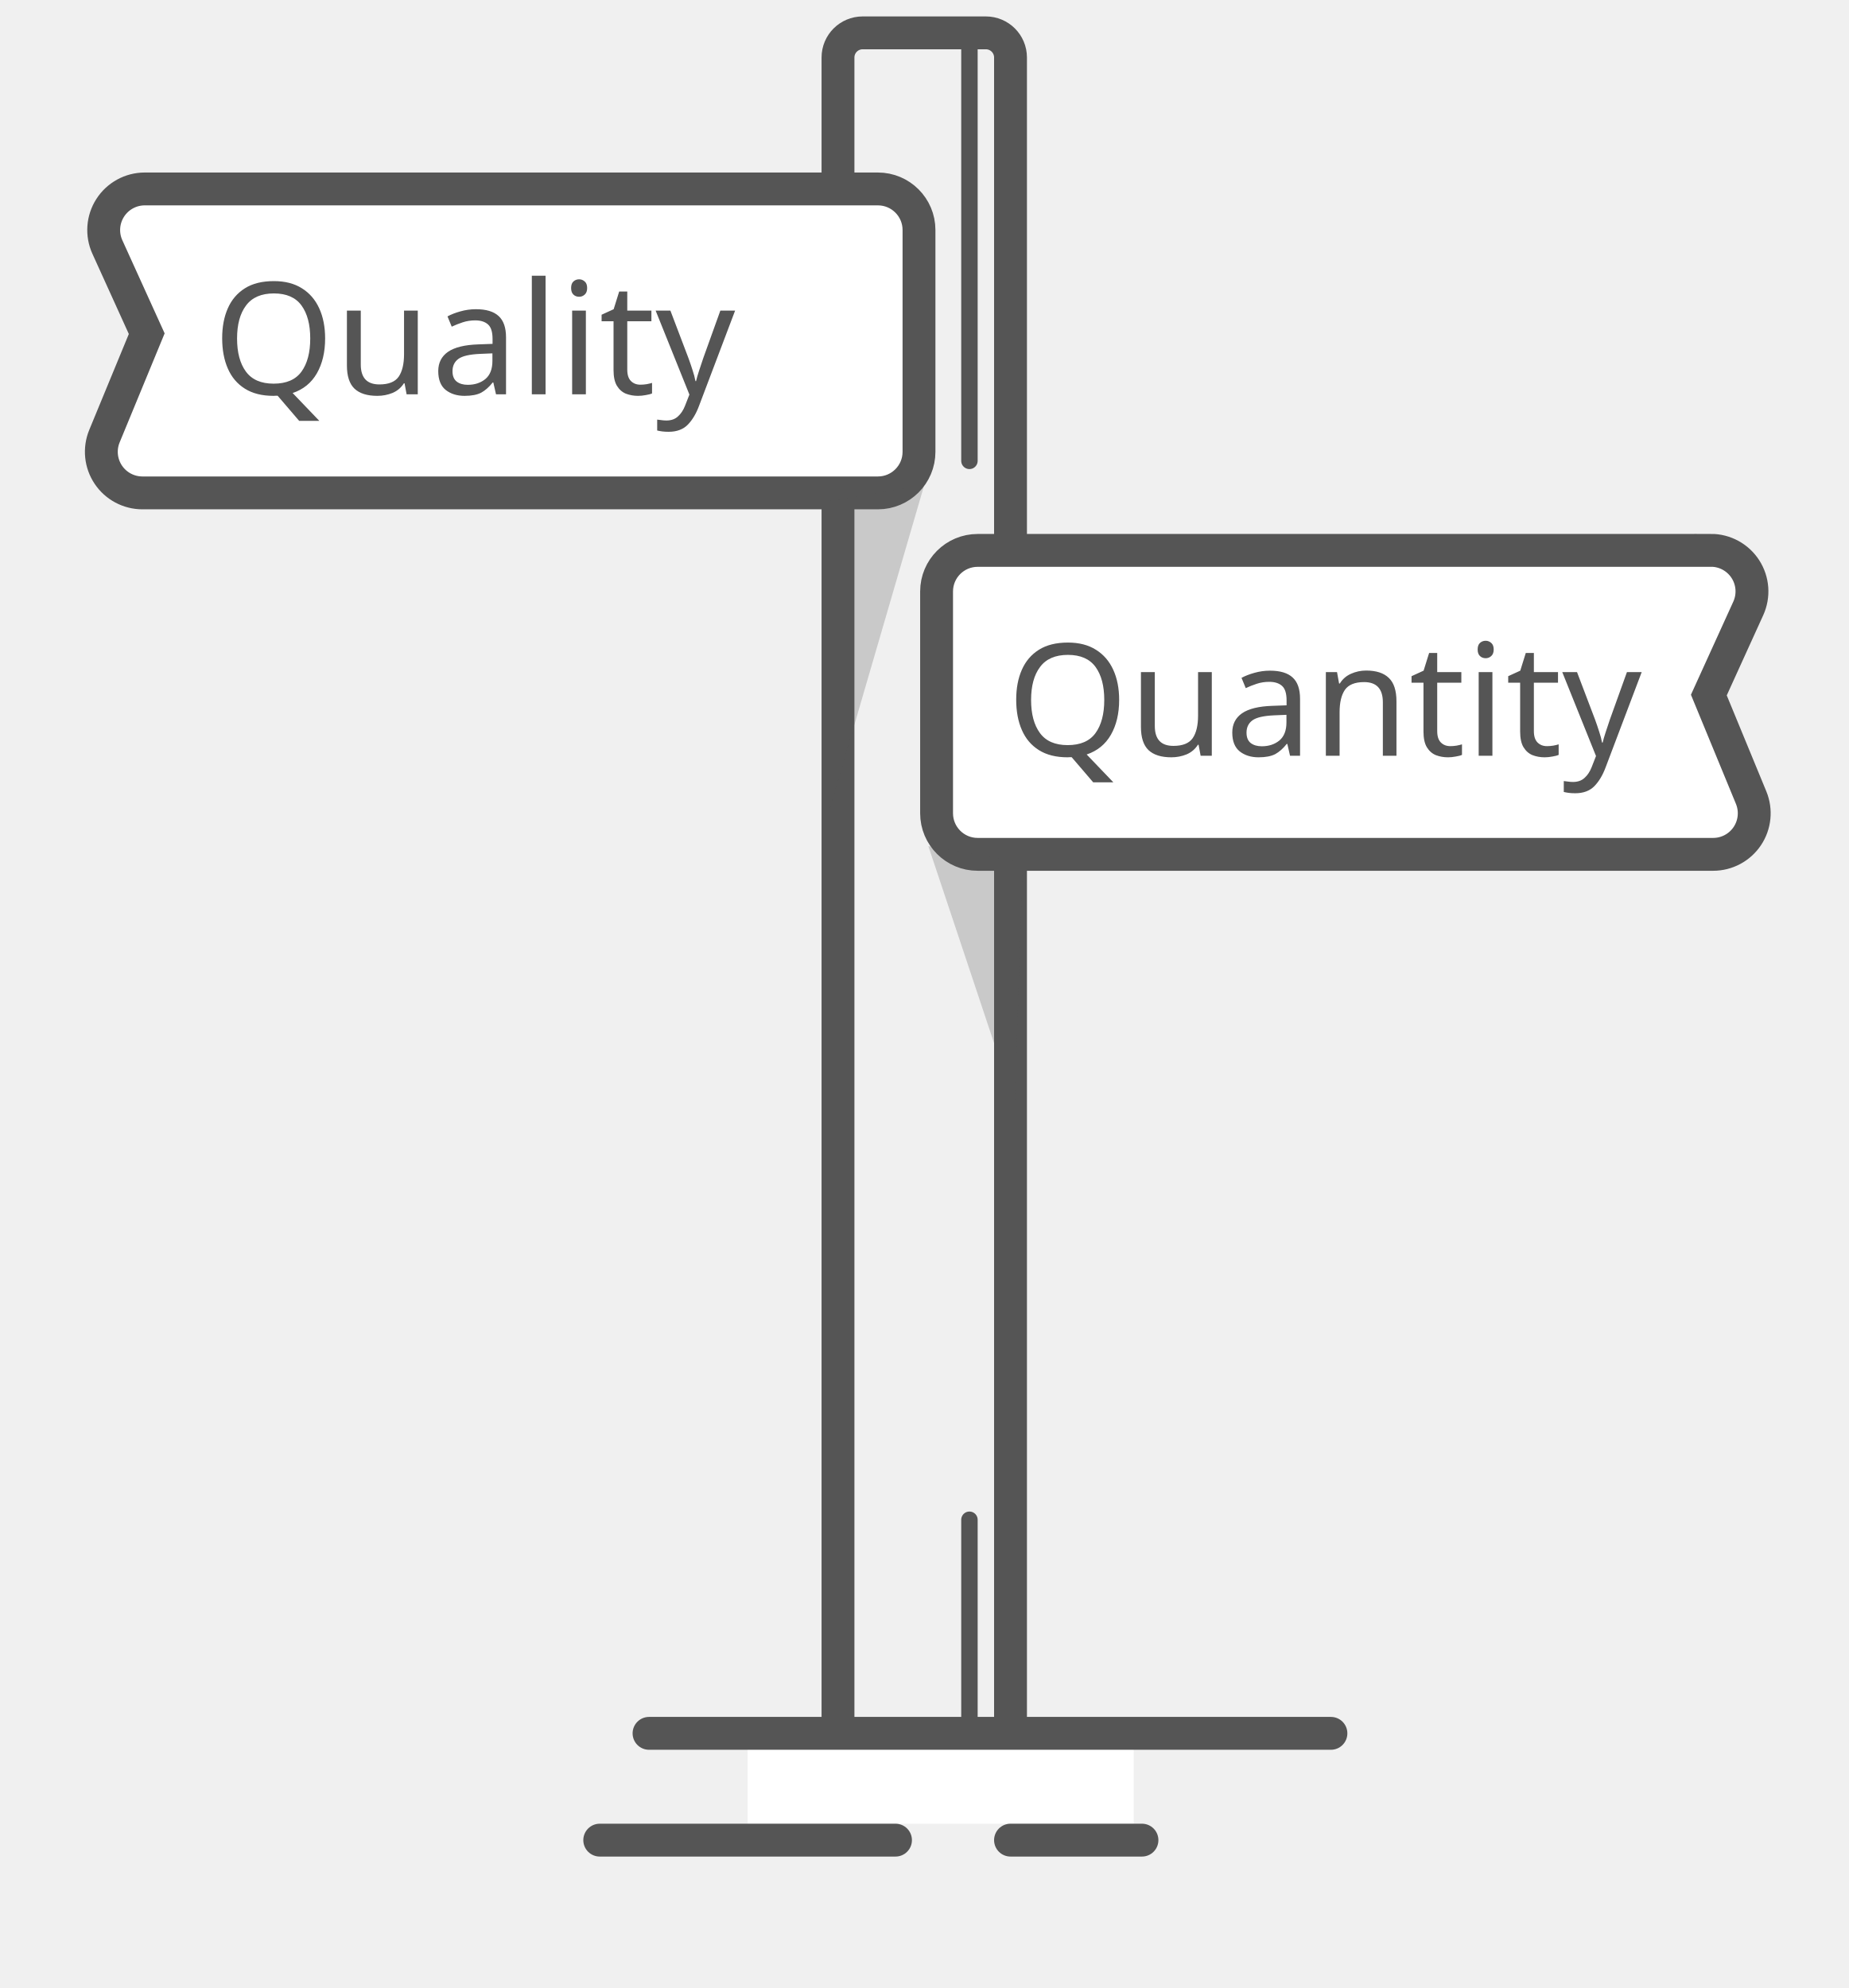
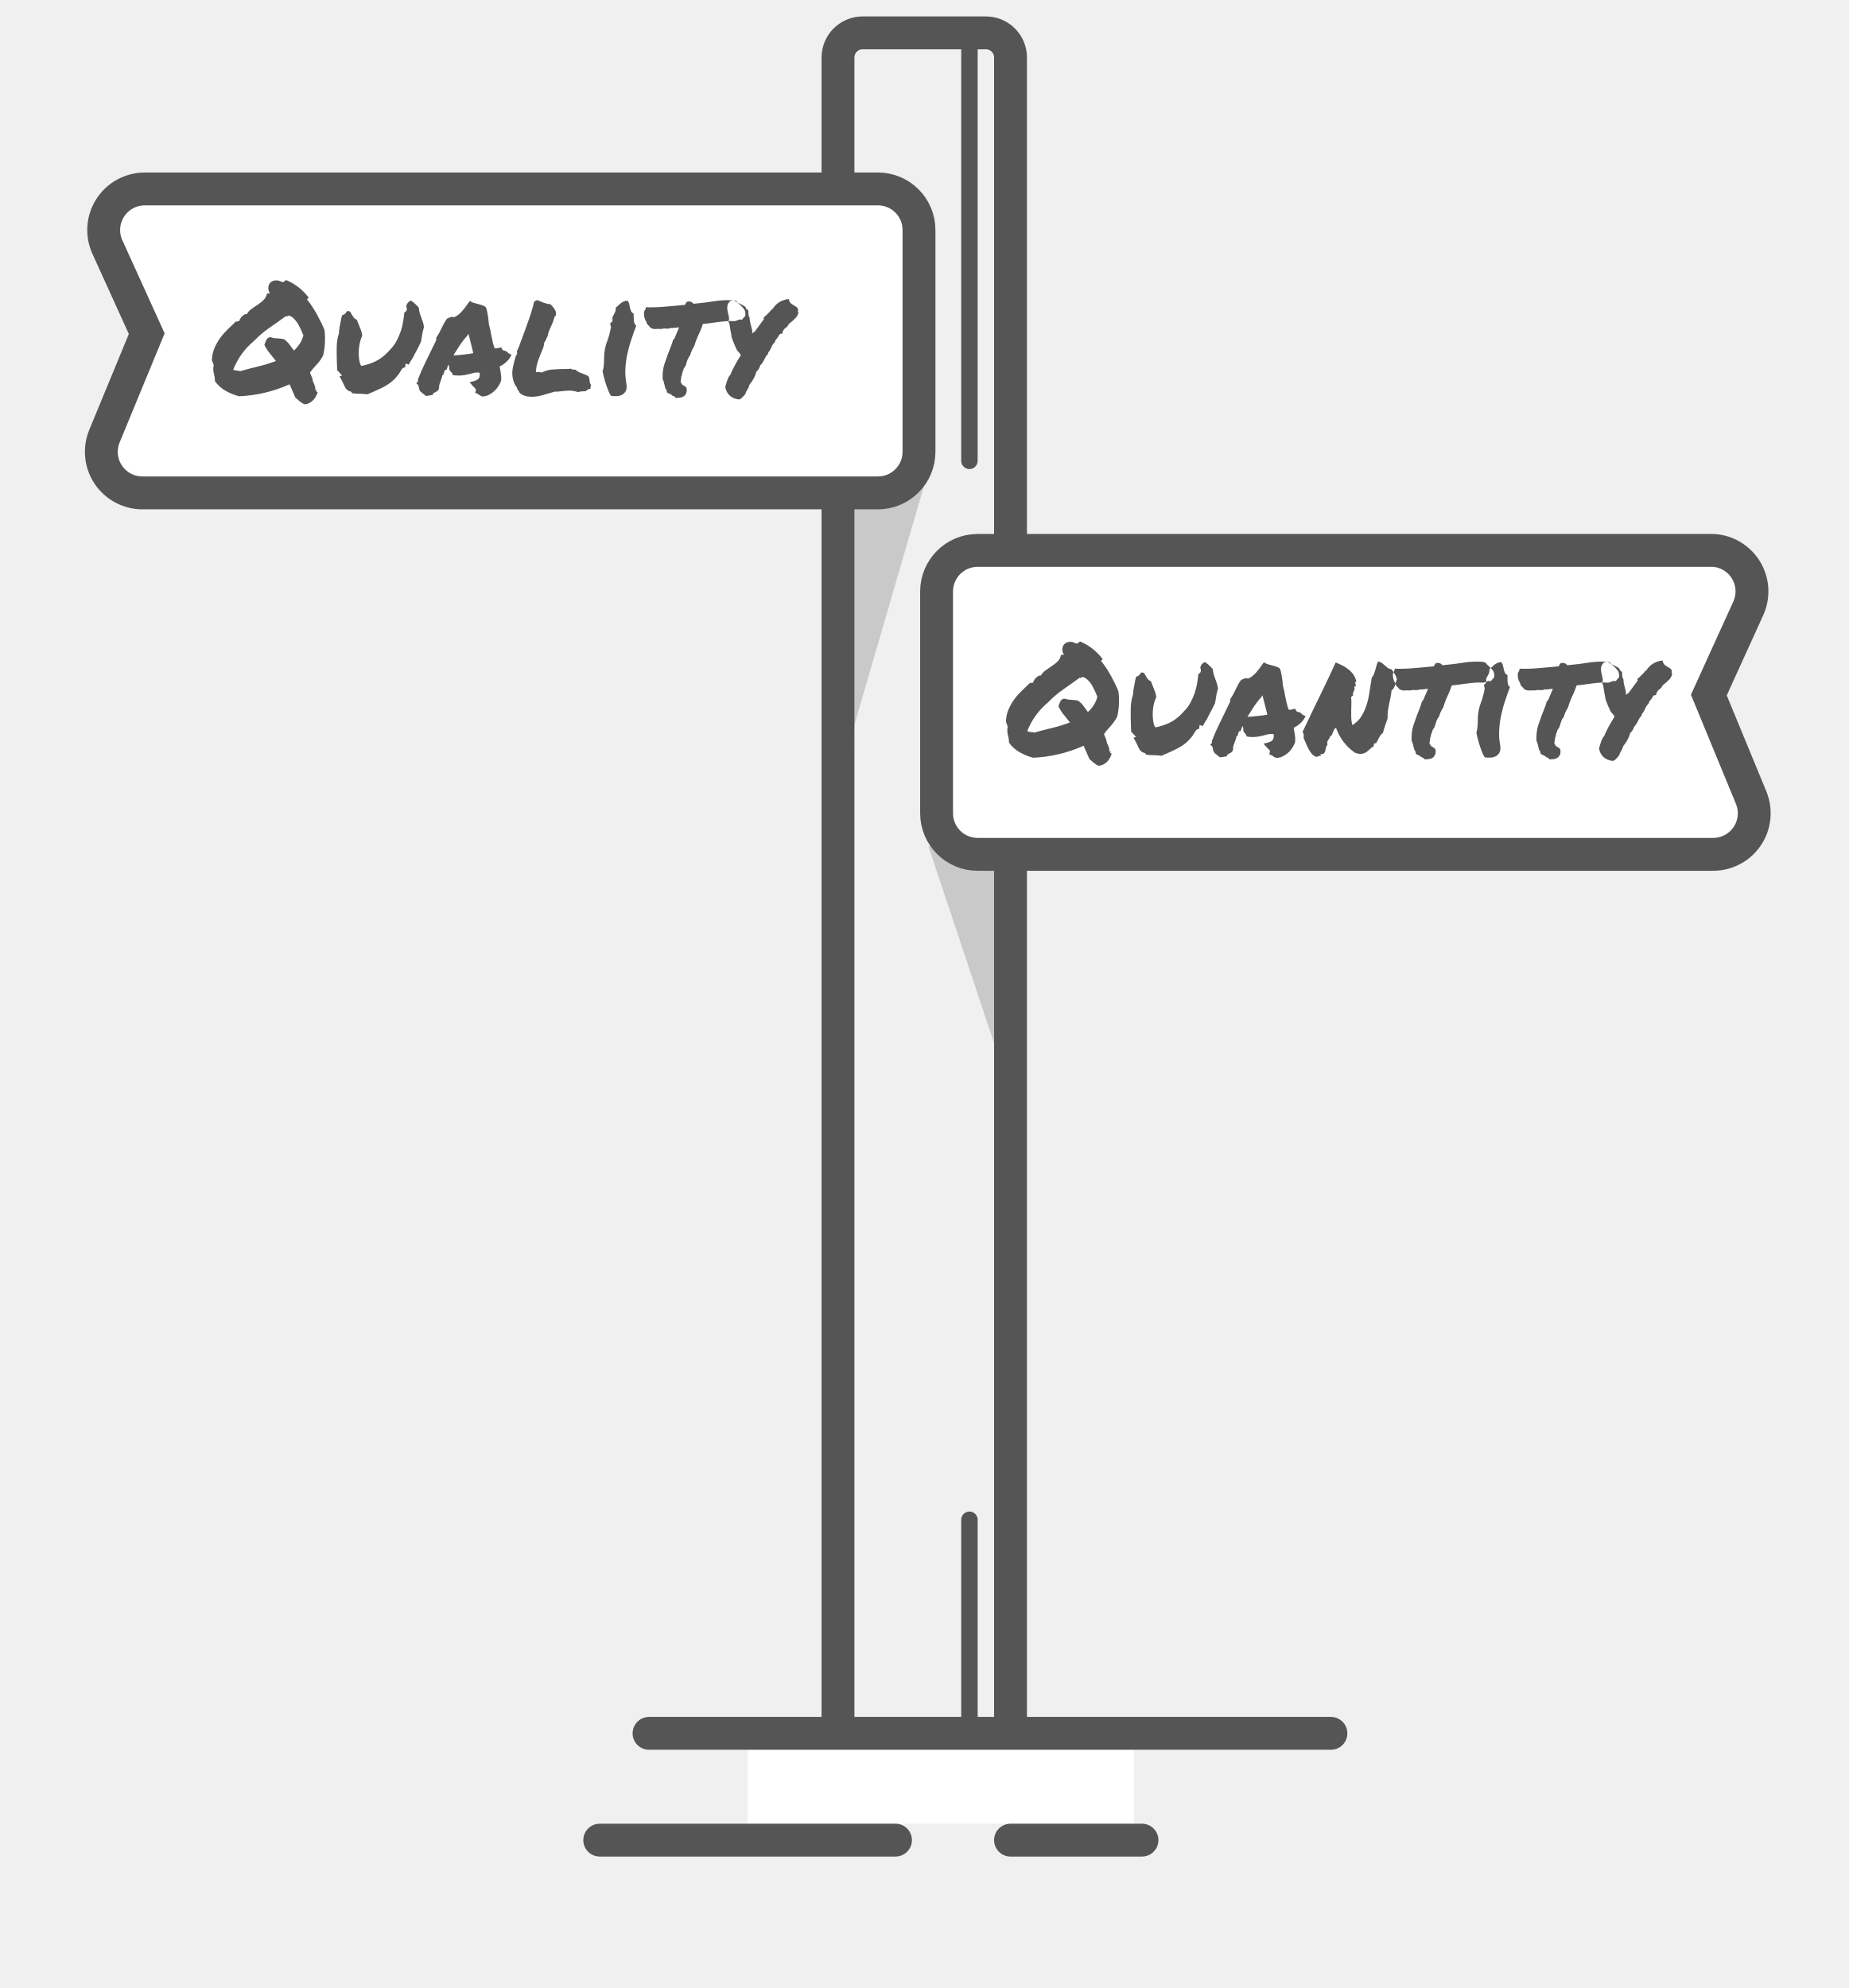
<svg xmlns="http://www.w3.org/2000/svg" width="225" height="242">
  <g fill="none" fill-rule="evenodd">
    <rect width="21" height="211" x="102" y="4" stroke="#555" stroke-width="4" rx="3" />
    <path fill="#FFF" d="M91 212h47v10H91z" />
    <path fill="#FFF" stroke="#555" stroke-width="4" d="M17.62 23h89.24a5 5 0 0 1 5 5v27a5 5 0 0 1-5 5H17.33a5 5 0 0 1-4.62-6.9l5.15-12.48-4.79-10.55A5 5 0 0 1 17.62 23zM208.24 67H119a5 5 0 0 0-5 5v27a5 5 0 0 0 5 5h89.53a5 5 0 0 0 4.62-6.9L208 84.61l4.8-10.55a5 5 0 0 0-4.56-7.07z" />
-     <text fill="#555" font-family="PermanentMarker-Regular, Permanent Marker" font-size="19">
-       <tspan x="25.886" y="48">Quality</tspan>
-     </text>
-     <text fill="#555" font-family="PermanentMarker-Regular, Permanent Marker" font-size="19">
-       <tspan x="122.534" y="92">Quantity</tspan>
-     </text>
+     <path fill="#555" d="M26.16 46.39c0-.2-.01-.38-.04-.53l-.1-.44a3.08 3.08 0 0 1-.06-.43c-.01-.14 0-.32.06-.52a19.58 19.58 0 0 0-.23-.64 4.2 4.2 0 0 1 .34-1.52c.2-.45.44-.86.72-1.24.29-.38.6-.72.93-1.04l.96-.92c.07.06.11.07.14.03.03-.04.1-.05.22-.03a1.38 1.38 0 0 1 .65-.82.52.52 0 0 1 .31-.07c.12-.23.31-.44.57-.62.25-.18.5-.36.77-.53.26-.17.5-.36.7-.57.21-.21.34-.47.4-.78h.36a1.13 1.13 0 0 1-.2-.7.92.92 0 0 1 .23-.6.96.96 0 0 1 .59-.28c.24-.04.53.02.85.19.13.02.23 0 .28-.08a.37.37 0 0 1 .24-.15 6.61 6.61 0 0 1 2.73 2.14.27.27 0 0 1-.09.08.98.98 0 0 0-.08.06.12.12 0 0 0-.05.06 12.66 12.66 0 0 1 1.2 1.8c.33.6.64 1.22.93 1.9a8.86 8.86 0 0 1-.15 3.1c-.1.2-.21.4-.34.58-.13.18-.27.35-.42.52l-.45.5c-.15.16-.28.34-.4.53l.31.74c-.01.1 0 .2.06.32l.14.35c.05.12.1.24.12.35.04.1.03.2 0 .28.03.07.11.1.24.07-.05.03-.09.07-.1.15-.02.07.03.1.17.07a2.3 2.3 0 0 1-.5.96c-.14.15-.3.28-.5.39-.18.1-.4.16-.63.16a2.82 2.82 0 0 1-.59-.38 224 224 0 0 1-.5-.44l-.7-1.61a16.78 16.78 0 0 1-6.15 1.46 7.13 7.13 0 0 1-1.7-.7c-.5-.3-.91-.68-1.24-1.15zm4.77-4.9a8.64 8.64 0 0 0-2.54 3.5c.11.07.25.1.4.12.17 0 .32.03.45.07.71-.2 1.44-.39 2.18-.57.75-.18 1.47-.4 2.17-.67l-.81-1a4.85 4.85 0 0 1-.6-.97l.1-.26a2 2 0 0 1 .12-.3c.05-.1.12-.18.2-.26.09-.07.2-.1.36-.1.22.08.48.13.78.14.3.01.58.04.83.1.25.17.46.38.65.63.18.26.37.5.56.75.27-.24.5-.52.7-.82.2-.3.35-.65.45-1.03a11.42 11.42 0 0 0-.66-1.4c-.14-.23-.3-.44-.48-.62-.18-.19-.38-.31-.59-.37-.1-.03-.16-.01-.2.04-.03.06-.1.07-.23.03-.66.48-1.33.96-2 1.42-.67.46-1.28.99-1.84 1.57zm20.04-4.05c.03.27.07.51.13.7l.2.58.18.51c.06.17.1.37.12.6-.1.33-.17.62-.21.9l-.14.85c-.2.43-.39.82-.57 1.15-.19.33-.34.63-.45.87a.9.9 0 0 0-.16.22 11.39 11.39 0 0 1-.32.56l-.37-.13-.08.47-.26.07-.18.22a4.87 4.87 0 0 1-1.62 1.77c-.33.22-.7.42-1.12.6-.41.2-.88.4-1.4.62a7.25 7.25 0 0 0-.98-.07c-.24 0-.53-.02-.88-.06a.35.35 0 0 0-.16-.2.46.46 0 0 0-.2-.06c-.22-.1-.38-.24-.48-.44l-.3-.62a7.33 7.33 0 0 0-.4-.74l.32-.1-.4-.44a.48.48 0 0 0-.1-.1.48.48 0 0 1-.1-.1l-.01-.3a45.3 45.3 0 0 1-.05-2.35c0-.7.1-1.34.29-1.9v-.2a10.33 10.33 0 0 1 .2-1.19c.04-.27.1-.52.17-.76.17-.04.3-.1.39-.21.09-.1.16-.2.22-.3.17 0 .3.02.35.08.07.07.13.16.19.3l.23.37c.1.14.23.24.42.32a36.84 36.84 0 0 1 .51 1.3c.08.23.13.45.14.66-.13.24-.22.51-.29.82a6 6 0 0 0-.11 1.85c.03.29.08.53.16.73l.1.24.32-.04c.38-.1.71-.2 1.02-.32a5.1 5.1 0 0 0 1.58-.98c.24-.22.48-.47.74-.76.26-.28.49-.6.68-.97a7.43 7.43 0 0 0 .78-2.32c.07-.39.11-.76.14-1.1a.43.43 0 0 0 .31-.45l-.03-.2c-.05-.08-.05-.16 0-.26a.89.89 0 0 1 .52-.54c.2.12.37.26.53.4l.43.45zm9.98 9a2.97 2.97 0 0 1-1.46 1.63c-.24.12-.48.18-.74.19a.91.91 0 0 1-.33-.12 1.77 1.77 0 0 0-.28-.19 1.26 1.26 0 0 0-.08-.04l-.22-.1.07-.24c.03-.1.02-.17-.02-.23a1.41 1.41 0 0 0-.22-.23l-.11-.11a.74.74 0 0 1-.1-.11l-.3-.36.5-.13c.3-.08.5-.2.61-.33.1-.14.15-.36.12-.69a1.53 1.53 0 0 0-.62-.01c-.16.03-.33.08-.5.13l-.69.15a4.05 4.05 0 0 1-1.3.03l-.19-.04c-.02-.13-.05-.21-.07-.23a1.54 1.54 0 0 1-.27-.32c-.07-.1-.09-.23-.05-.4a.89.89 0 0 1-.11-.33c-.07.15-.13.3-.17.47l-.07.18-.19.04c-.02.01-.04.04-.05.08a.4.4 0 0 0-.02.1l-.1.32a.7.7 0 0 1-.07.07.7.7 0 0 0-.07.06 3.36 3.36 0 0 1-.2.65 5.3 5.3 0 0 0-.16.47c-.05.16-.06.3-.05.46l-.07.2a.78.78 0 0 1-.2.18 3.93 3.93 0 0 1-.44.23l-.05.2-.22.04a8.73 8.73 0 0 0-.49.08l-.18-.02-.32-.27a1.78 1.78 0 0 0-.26-.2.93.93 0 0 1-.18-.33 6.47 6.47 0 0 0-.09-.4.19.19 0 0 0-.04-.1l-.24-.22.2-.17.02-.32c.25-.63.51-1.23.79-1.82a220.75 220.75 0 0 1 1.44-2.96.41.41 0 0 1 .01-.3 6.95 6.95 0 0 0 .6-1.08l.3-.6c.11-.2.24-.41.4-.62l.3-.13.13-.05c.05-.02.1-.03.17-.03l.28.04c.34-.16.64-.39.9-.68.26-.29.53-.64.8-1.04l.19-.26.24.14c.06.04.15.08.26.1l.35.1c.22.06.43.11.63.18.2.06.36.15.48.27.08.2.12.35.13.45l.06.3.1.63.07.7a8.33 8.33 0 0 1 .28 1.25l.18.86c.06.28.14.54.24.79.1 0 .16 0 .19.02a6.25 6.25 0 0 1 .43-.1l.2-.02.07.19c.02.06.08.12.19.18.16.02.28.05.35.1l.2.18c.05.05.1.09.15.11l.28.12-.15.27c-.12.23-.3.44-.53.64-.22.2-.48.38-.77.51l.03.22a10.25 10.25 0 0 1 .14.86c.03.22.03.45 0 .69l-.04.07zm-5.36-3.2c.37-.03.71-.06 1.01-.1.3-.02.64-.08 1.01-.15a98.5 98.5 0 0 0-.59-2.36l-.11.19a10.46 10.46 0 0 0-1.3 1.78l-.22.33-.2.34.2-.02a1 1 0 0 0 .2-.02zm11.49 4.56l-1.13.33c-.41.11-.82.17-1.23.17-.62 0-1.1-.16-1.46-.47a1 1 0 0 0-.17-.28c-.04-.04-.07-.1-.1-.15a.65.65 0 0 1-.07-.23 2.01 2.01 0 0 1-.35-.6 3.1 3.1 0 0 1-.2-1.45 3.65 3.65 0 0 1 .17-.85l.03-.17.16-.57c.05-.19.13-.35.23-.48a.48.48 0 0 1 0-.38c.05-.13.1-.25.17-.37a148.85 148.85 0 0 0 .8-2.17l.59-1.65c.18-.54.35-1.13.5-1.76l.22-.13.19-.06c.22.11.48.22.78.33.3.1.54.16.74.16a.85.85 0 0 1 .26.22c.13.16.25.32.35.49a1 1 0 0 1 .1.66c-.08.11-.14.17-.17.17a5.2 5.2 0 0 1-.41 1.15c-.09.18-.17.37-.24.55-.08.19-.14.42-.19.69a.64.64 0 0 0-.1.17 8.33 8.33 0 0 1-.15.36.48.48 0 0 1-.14.17c-.04.33-.1.59-.18.78l-.25.6c-.14.36-.28.71-.4 1.07-.11.36-.18.77-.2 1.23a.47.47 0 0 1 .17-.04h.16c.1 0 .24.02.39.06.37-.2.77-.32 1.21-.36.44-.03.88-.06 1.3-.07H69c.17 0 .33-.01.48-.04.11.06.18.1.21.1l.14.01.23.02c.14.14.29.24.42.3l.43.17.4.15c.13.06.26.14.38.24l.13.8c.09.1.12.18.11.22 0 .1-.02.17-.07.22l.03.2c-.18.04-.3.08-.38.13l-.2.17-.2.02h-.13c-.17 0-.38.03-.63.1a3.26 3.26 0 0 0-1.46-.16l-.45.04a5.37 5.37 0 0 1-.93.07l-.42.12zm9.16-1.1c.07.37.04.66-.06.87-.1.21-.25.37-.45.48-.19.1-.4.16-.66.17-.24.02-.48 0-.7-.03a2.88 2.88 0 0 1-.33-.65 13.7 13.7 0 0 1-.7-2.36c.07-.15.11-.32.13-.51a8.98 8.98 0 0 0 .06-1.19 5.74 5.74 0 0 1 .42-2.07c.17-.47.3-.96.4-1.46a.5.5 0 0 0-.03-.32.4.4 0 0 1-.02-.28c0-.05.04-.08.1-.1.07-.02.1-.06.12-.12a.73.73 0 0 0 .03-.33c-.02-.09 0-.2.06-.32.06-.1.14-.24.23-.43.1-.2.13-.4.1-.6.12-.08.22-.17.32-.27l.3-.27c.11-.08.23-.15.36-.21.13-.06.29-.1.47-.1.1.13.17.27.2.42l.09.44c.03.15.08.29.14.42.06.13.17.23.31.3v.38l.02.43c.02.14.04.27.09.4.04.1.11.19.21.22-.22.6-.43 1.18-.62 1.77-.2.58-.35 1.16-.48 1.75-.12.59-.2 1.18-.23 1.77-.03.6.01 1.2.12 1.8zm12.71-7.62c-.3 0-.64.02-1 .06a48.97 48.97 0 0 0-1.77.23l-.62.06a9.4 9.4 0 0 1-.54 1.33 8.24 8.24 0 0 0-.5 1.34c-.12.2-.23.38-.3.55-.09.16-.15.35-.2.56-.15.19-.26.38-.34.59-.07.2-.13.38-.16.53l-.08.22a.5.5 0 0 0-.13.18.24.24 0 0 1-.09.12c-.01.13-.06.27-.13.4a1.15 1.15 0 0 0-.07.3c0 .12-.03.2-.1.24.02.06.02.13 0 .2l-.03.2a.97.97 0 0 0-.04.34l.1.13c.03.04.05.1.07.15l.16.1.23.13.16.18c.06.36 0 .64-.16.85-.19.24-.5.36-.95.36h-.22a.45.45 0 0 1-.11-.15l-.25-.1a.37.37 0 0 1-.16-.14l-.4-.19-.16-.1v-.21a1.18 1.18 0 0 1-.2-.37 3.28 3.28 0 0 1-.1-.41 3.88 3.88 0 0 0-.08-.32 1 1 0 0 0-.12-.26c-.03-.72.04-1.32.2-1.82a31.9 31.9 0 0 1 .8-2.18c.1-.25.19-.51.26-.79l.17-.18a73.73 73.73 0 0 0 .57-1.36 2.06 2.06 0 0 0-.39.04 3.17 3.17 0 0 1-.39.04c-.08 0-.14 0-.18-.02-.14.06-.29.1-.45.1h-.18l-.1-.02h-.09a.67.67 0 0 0-.3.05h-.7c-.04.02-.07.02-.1.02l-.27-.03c-.1-.02-.2-.06-.32-.12-.14-.2-.24-.3-.3-.32l-.16-.22a1.2 1.2 0 0 0-.06-.21 1.76 1.76 0 0 1-.28-1.14c.02-.1.04-.18.08-.23l.1-.12.05-.28.24.02h.52c.4 0 .8-.02 1.2-.05a128.05 128.05 0 0 0 2.8-.25l.16-.32.18-.09c.22-.01.38.02.47.08.1.07.17.14.24.2a41.5 41.5 0 0 0 2.94-.37 10.72 10.72 0 0 1 1.73-.06c.16.01.31.03.45.06l.18.13a.7.7 0 0 0 .16.2l.21.19c.15.13.3.3.45.48.15.18.2.46.17.82a.85.85 0 0 1-.23.26l-.16.22-.19-.02a.7.7 0 0 0-.2.03 2.2 2.2 0 0 0-.34.13l-.16.04a3.1 3.1 0 0 1-.49-.01zm4.5 4.06c-.1.07-.17.16-.23.27a15.2 15.2 0 0 0-.39.71c-.07.13-.17.24-.28.34-.06.18-.12.33-.18.43-.06.1-.16.23-.3.36-.12.5-.41 1.04-.87 1.62a.9.9 0 0 1-.1.32 4.93 4.93 0 0 1-.3.53l-.05.19c-.06.1-.13.18-.2.26l-.2.2-.13.15-.28.11c-.9-.12-1.46-.6-1.65-1.45l.01-.18.07-.2.06-.21c.05-.17.11-.35.18-.52.07-.17.17-.33.3-.46l.17-.42a13.86 13.86 0 0 1 .86-1.57l.24-.4c-.13-.2-.27-.38-.45-.55a11.23 11.23 0 0 1-.68-1.65c-.02-.16-.03-.3-.06-.4a16.97 16.97 0 0 1-.2-1.2.6.6 0 0 1-.11-.25l.03-.19c.04-.08.05-.2.02-.34a52.42 52.42 0 0 0-.18-.84c-.03-.15-.04-.3-.02-.45a.91.91 0 0 1 .46-.76l.32-.02a18.3 18.3 0 0 0 1.02.54c.12.06.25.14.39.24l.13.26.24.2v.2l.02.21c0 .16.02.26.07.3l.07.22c0 .17.02.34.06.5a14.7 14.7 0 0 0 .22.86c.04.14.05.3.02.48a.7.7 0 0 0 .19-.13.3.3 0 0 1 .07-.06.3.3 0 0 0 .08-.05l1.09-1.49-.04-.18.4-.37.28-.28c.1-.09.17-.18.23-.28l.2-.15c.4-.62.96-1 1.7-1.15l.25-.04.08.24c.05.14.15.26.3.38l.5.31.16.11c.07.13.1.22.1.28l-.02.17.07.18c-.1.3-.22.52-.36.65a7.23 7.23 0 0 1-.72.64.78.78 0 0 0-.22.3l-.13.16c-.26.15-.42.34-.5.6l-.05.21h-.23l-.08.07c-.04.04-.1.15-.2.32-.08.13-.14.2-.18.24l-.1.1a7.15 7.15 0 0 0-.11.3 1.56 1.56 0 0 0-.42.63l-.14.28c-.04.1-.11.2-.21.29l-.1.28zM122.81 90.39c0-.2-.01-.38-.04-.53l-.1-.44a3.08 3.08 0 0 1-.06-.43c-.01-.14 0-.32.05-.52a19.57 19.57 0 0 0-.22-.64 4.2 4.2 0 0 1 .34-1.52c.2-.45.43-.86.72-1.24.28-.38.6-.72.93-1.04l.96-.92c.06.06.11.07.14.03.03-.04.1-.05.21-.03a1.38 1.38 0 0 1 .65-.82.52.52 0 0 1 .32-.07c.12-.23.31-.44.56-.62l.77-.53c.26-.17.5-.36.71-.57.21-.21.34-.47.39-.78h.37a1.13 1.13 0 0 1-.2-.7.92.92 0 0 1 .23-.6.96.96 0 0 1 .58-.28c.25-.04.53.02.86.19.13.02.23 0 .27-.08a.37.37 0 0 1 .25-.15 6.61 6.61 0 0 1 2.72 2.14.27.27 0 0 1-.08.08.98.98 0 0 0-.08.06.12.12 0 0 0-.05.06 12.66 12.66 0 0 1 1.2 1.8c.33.6.64 1.22.92 1.9a8.86 8.86 0 0 1-.14 3.1 6.67 6.67 0 0 1-.76 1.1l-.45.5c-.15.16-.28.34-.4.53l.3.74c0 .1.01.2.06.32l.15.35c.05.12.1.24.12.35.03.1.03.2 0 .28.03.07.11.1.23.07-.05.03-.08.07-.1.15-.02.07.04.1.18.07a2.3 2.3 0 0 1-.5.96c-.14.15-.3.28-.5.39-.19.1-.4.16-.63.16a2.82 2.82 0 0 1-.59-.38l-.5-.44-.7-1.61a16.78 16.78 0 0 1-6.16 1.46 7.13 7.13 0 0 1-1.68-.7c-.51-.3-.93-.68-1.25-1.15zm4.77-4.9a8.64 8.64 0 0 0-2.54 3.5c.11.07.25.1.4.12.17 0 .32.03.45.07.7-.2 1.43-.39 2.18-.57.75-.18 1.47-.4 2.16-.67a64.4 64.4 0 0 1-.8-1 4.85 4.85 0 0 1-.6-.97l.1-.26a2 2 0 0 1 .12-.3c.05-.1.11-.18.2-.26.09-.07.2-.1.35-.1.23.08.49.13.8.14.3.01.57.04.82.1.25.17.46.38.65.63l.55.75c.28-.24.51-.52.7-.82.2-.3.36-.65.45-1.03a11.42 11.42 0 0 0-.65-1.4c-.15-.23-.3-.44-.49-.62-.18-.19-.37-.31-.58-.37-.1-.03-.17-.01-.2.04-.03.06-.1.07-.23.03-.67.48-1.33.96-2 1.42-.67.46-1.28.99-1.84 1.57zm20.04-4.05c.02.27.07.51.13.7l.2.58.18.51c.06.17.1.37.12.6-.1.33-.17.62-.21.9l-.14.85c-.2.43-.4.82-.58 1.15-.18.33-.33.63-.44.87a.9.9 0 0 0-.16.22 11.39 11.39 0 0 1-.32.56l-.38-.13-.07.47-.26.07-.19.22a4.87 4.87 0 0 1-1.62 1.77c-.33.22-.7.42-1.11.6-.42.2-.88.4-1.4.62a7.25 7.25 0 0 0-.99-.07c-.23 0-.52-.02-.87-.06a.35.35 0 0 0-.17-.2.46.46 0 0 0-.2-.06c-.21-.1-.37-.24-.47-.44-.1-.19-.21-.4-.3-.62a7.33 7.33 0 0 0-.4-.74l.32-.1-.41-.44a.48.48 0 0 0-.1-.1.48.48 0 0 1-.09-.1l-.02-.3a45.3 45.3 0 0 1-.04-2.35c0-.7.1-1.34.29-1.9v-.2a10.33 10.33 0 0 1 .2-1.19c.04-.27.1-.52.17-.76.17-.04.3-.1.39-.21.08-.1.16-.2.22-.3.17 0 .29.02.35.08.06.07.13.16.19.3l.23.37c.1.14.23.24.42.32a36.84 36.84 0 0 1 .51 1.3c.08.23.12.45.14.66-.13.24-.22.51-.3.82a6 6 0 0 0-.1 1.85c.03.29.08.53.16.73l.1.24.32-.04c.37-.1.71-.2 1.01-.32a5.1 5.1 0 0 0 1.59-.98c.23-.22.48-.47.74-.76.26-.28.49-.6.68-.97a7.43 7.43 0 0 0 .78-2.32c.07-.39.11-.76.14-1.1a.43.43 0 0 0 .31-.45l-.03-.2c-.05-.08-.05-.16 0-.26a.89.89 0 0 1 .52-.54c.2.12.37.26.52.4l.44.45zm9.98 9a2.97 2.97 0 0 1-1.46 1.63c-.24.12-.49.18-.75.19a.91.91 0 0 1-.32-.12 1.77 1.77 0 0 0-.28-.19 1.26 1.26 0 0 0-.08-.04l-.22-.1.07-.24c.02-.1.02-.17-.02-.23a1.41 1.41 0 0 0-.22-.23l-.11-.11a.74.74 0 0 1-.1-.11l-.31-.36.5-.13c.3-.08.52-.2.62-.33.1-.14.15-.36.12-.69a1.53 1.53 0 0 0-.62-.01c-.17.03-.34.08-.51.13-.22.06-.45.11-.68.15a4.05 4.05 0 0 1-1.3.03l-.2-.04c-.02-.13-.04-.21-.06-.23a1.54 1.54 0 0 1-.27-.32c-.07-.1-.09-.23-.05-.4a.89.89 0 0 1-.11-.33c-.08.15-.13.3-.17.47L151 89l-.19.04c-.02.01-.04.04-.05.08a.4.4 0 0 0-.02.1l-.1.32a.7.7 0 0 1-.07.07.7.7 0 0 0-.07.06 3.36 3.36 0 0 1-.2.65 5.3 5.3 0 0 0-.17.47c-.04.16-.05.3-.04.46l-.08.2a.78.78 0 0 1-.2.18 3.93 3.93 0 0 1-.43.23l-.05.2-.23.04a8.73 8.73 0 0 0-.48.08l-.18-.02-.32-.27a1.78 1.78 0 0 0-.26-.2.93.93 0 0 1-.18-.33 6.47 6.47 0 0 0-.09-.4.19.19 0 0 0-.04-.1l-.25-.22.2-.17.03-.32c.24-.63.5-1.23.79-1.82a220.75 220.75 0 0 1 1.43-2.96.41.41 0 0 1 .02-.3 6.95 6.95 0 0 0 .6-1.08l.3-.6c.1-.2.24-.41.4-.62l.3-.13.13-.05c.05-.02.1-.03.17-.03l.27.04c.35-.16.65-.39.91-.68.26-.29.53-.64.8-1.04l.19-.26.24.14c.06.04.15.08.26.1.1.04.23.07.35.1.22.06.43.11.63.18.2.06.36.15.48.27.08.2.12.35.13.45l.06.3.1.63.07.7a8.33 8.33 0 0 1 .27 1.25l.19.86c.06.28.14.54.24.79.1 0 .16 0 .19.02a6.25 6.25 0 0 1 .43-.1l.2-.02.07.19c.01.06.08.12.19.18.16.02.27.05.35.1l.2.18c.05.05.1.09.15.11l.28.12-.15.27c-.12.23-.3.44-.53.64-.23.2-.48.38-.77.51l.03.22a10.25 10.25 0 0 1 .14.86c.02.22.02.45 0 .69l-.04.07zm-5.36-3.2l1.01-.1c.3-.02.64-.08 1.01-.15a98.5 98.5 0 0 0-.6-2.36l-.1.19a10.46 10.46 0 0 0-1.3 1.78l-.22.33c-.08.12-.15.23-.2.34l.2-.02a1 1 0 0 0 .2-.02zm10.4 1.38a.34.34 0 0 0-.25.2 5.12 5.12 0 0 0-.27.63c-.04.1-.1.14-.2.14a.54.54 0 0 1-.1.26l-.15.23a.97.97 0 0 0-.12.26c-.02.1 0 .2.04.32a.49.49 0 0 0-.18.32l-.09.39a.76.76 0 0 1-.15.31c-.08.1-.22.13-.41.12-.04.05-.05.08-.02.09.02.01.04.05.05.13-.13-.03-.23-.02-.3.03a.6.6 0 0 1-.25.08c-.24-.07-.43-.2-.59-.39-.15-.19-.29-.4-.4-.62a7.76 7.76 0 0 1-.32-.7c-.1-.23-.18-.44-.27-.6a.88.88 0 0 0-.11-.73c.6-1.29 1.27-2.66 1.98-4.12.72-1.46 1.4-2.9 2.05-4.33.28.12.56.24.84.38.28.15.53.31.76.5.23.18.42.4.58.64.17.24.27.5.32.8-.02.08-.05.1-.08.09-.03-.02-.06-.01-.09.03l.09.13v.07l-.01.1c0 .04.02.1.05.18-.05-.01-.08 0-.1.02-.02.02-.06.02-.12 0 .05.13.07.24.05.33a.86.86 0 0 1-.09.23 1.2 1.2 0 0 0-.09.22.53.53 0 0 0 .02.31c-.04 0-.07.01-.08.03a.37.37 0 0 0-.05.05.37.37 0 0 1-.05.06c-.02.02-.04.02-.08 0 .04.28.05.55.04.83a35.6 35.6 0 0 0-.02 1.7c.01.3.05.6.13.93.44-.26.8-.6 1.06-1 .27-.41.49-.87.65-1.37.17-.51.3-1.06.38-1.64l.28-1.78c.11-.11.2-.25.26-.4l.17-.52.15-.54c.05-.17.1-.34.18-.49.19.03.35.09.48.18l.36.3.35.3c.12.09.28.14.46.17.15.21.29.41.41.61.13.2.2.41.24.63-.06.1-.1.21-.13.34l-.1.37c-.04.12-.1.24-.16.34-.06.1-.14.2-.26.27-.03.32-.08.62-.13.88l-.17.79c-.06.26-.1.53-.14.8-.04.29-.05.6-.04.93l-.31.9c-.11.33-.2.62-.26.88-.2.16-.36.35-.47.57-.1.22-.23.45-.35.67-.05.05-.08.06-.1.04 0-.03-.05-.05-.12-.06v.11a.25.25 0 0 1-.05.07.15.15 0 0 0-.04.08c0 .04 0 .09.03.15-.17.07-.33.18-.46.32-.14.13-.28.25-.44.37-.15.1-.34.18-.55.22-.22.04-.5 0-.85-.13a6.08 6.08 0 0 1-2.3-3zm17.47-5.54c-.31 0-.64.02-1 .06a48.97 48.97 0 0 0-1.77.23l-.63.06a9.4 9.4 0 0 1-.53 1.33 8.24 8.24 0 0 0-.5 1.34c-.13.2-.23.38-.31.55-.08.16-.15.35-.2.56-.14.19-.26.38-.33.59l-.17.53-.07.22a.5.5 0 0 0-.13.18.24.24 0 0 1-.1.12c0 .13-.05.27-.12.4a1.15 1.15 0 0 0-.08.3c0 .12-.03.2-.1.24.02.06.02.13 0 .2l-.03.2a.97.97 0 0 0-.04.34l.1.13c.04.04.06.1.07.15l.17.1.22.13.17.18c.06.36 0 .64-.17.85-.18.24-.5.36-.94.36h-.23a.45.45 0 0 1-.1-.15l-.25-.1a.37.37 0 0 1-.17-.14l-.39-.19-.16-.1v-.21a1.18 1.18 0 0 1-.2-.37 3.28 3.28 0 0 1-.1-.41 3.88 3.88 0 0 0-.08-.32 1 1 0 0 0-.12-.26c-.03-.72.04-1.32.2-1.82a31.9 31.9 0 0 1 .8-2.18c.1-.25.18-.51.26-.79l.16-.18a73.77 73.77 0 0 0 .58-1.36 2.06 2.06 0 0 0-.39.04 3.17 3.17 0 0 1-.39.04c-.09 0-.15 0-.19-.02-.13.06-.28.1-.44.1h-.19l-.1-.02h-.08a.67.67 0 0 0-.3.05h-.71c-.03.02-.06.02-.09.02l-.27-.03c-.1-.02-.2-.06-.32-.12-.15-.2-.25-.3-.3-.32l-.16-.22a1.2 1.2 0 0 0-.06-.21 1.76 1.76 0 0 1-.28-1.14c.01-.1.04-.18.08-.23l.09-.12.05-.28.25.02h.52c.4 0 .8-.02 1.2-.05a128.05 128.05 0 0 0 2.8-.25l.15-.32.19-.09c.22-.01.38.02.47.08.1.07.17.14.23.2a41.5 41.5 0 0 0 2.94-.37 10.72 10.72 0 0 1 1.74-.06c.16.01.3.03.44.06l.19.13a.7.7 0 0 0 .16.2l.21.19c.15.13.3.3.45.48.14.18.2.46.16.82a.85.85 0 0 1-.22.26l-.17.22-.18-.02a.7.7 0 0 0-.2.03 2.2 2.2 0 0 0-.34.13l-.17.04a3.1 3.1 0 0 1-.48-.01zm2.49 7.62c.06.37.04.66-.07.87-.1.21-.25.37-.44.48-.2.1-.42.16-.66.17-.25.02-.49 0-.7-.03a2.88 2.88 0 0 1-.34-.65 13.7 13.7 0 0 1-.69-2.36c.06-.15.1-.32.12-.51a8.98 8.98 0 0 0 .06-1.19 5.74 5.74 0 0 1 .42-2.07c.17-.47.3-.96.4-1.46a.5.5 0 0 0-.02-.32.4.4 0 0 1-.03-.28c.01-.05.05-.08.1-.1.07-.02.1-.06.12-.12a.73.73 0 0 0 .03-.33c-.02-.09 0-.2.06-.32.06-.1.14-.24.23-.43.1-.2.13-.4.1-.6.12-.08.22-.17.32-.27l.3-.27c.11-.08.23-.15.36-.21.13-.06.29-.1.47-.1.1.13.17.27.2.42l.1.44c.02.15.07.29.13.42s.17.23.32.3v.38l.01.43c.02.14.05.27.09.4.04.1.11.19.21.22-.22.6-.43 1.18-.62 1.77-.2.58-.35 1.16-.47 1.75-.13.59-.2 1.18-.23 1.77-.04.6 0 1.2.12 1.8zm12.7-7.62c-.3 0-.64.02-1 .06a48.97 48.97 0 0 0-1.77.23l-.62.06a9.4 9.4 0 0 1-.54 1.33 8.24 8.24 0 0 0-.5 1.34c-.12.2-.22.38-.3.55-.09.16-.15.35-.2.56-.15.19-.26.38-.33.59-.08.2-.13.38-.17.53l-.08.22a.5.5 0 0 0-.12.18.24.24 0 0 1-.1.12c-.01.13-.05.27-.13.4a1.15 1.15 0 0 0-.07.3c0 .12-.03.2-.1.24.02.06.02.13 0 .2l-.03.2a.97.97 0 0 0-.04.34l.1.13c.03.04.06.1.07.15l.17.1.22.13.16.18c.07.36.01.64-.16.85-.19.24-.5.36-.95.36h-.22a.45.45 0 0 1-.11-.15l-.24-.1a.37.37 0 0 1-.17-.14l-.39-.19-.17-.1v-.21a1.18 1.18 0 0 1-.2-.37 3.28 3.28 0 0 1-.1-.41 3.88 3.88 0 0 0-.08-.32 1 1 0 0 0-.12-.26c-.02-.72.05-1.32.2-1.82a31.9 31.9 0 0 1 .8-2.18c.1-.25.19-.51.26-.79l.17-.18a73.77 73.77 0 0 0 .58-1.36 2.06 2.06 0 0 0-.4.04 3.17 3.17 0 0 1-.38.04c-.09 0-.15 0-.19-.02-.14.06-.28.1-.44.1h-.19l-.1-.02h-.09a.67.67 0 0 0-.3.05h-.7c-.03.02-.07.02-.09.02l-.28-.03c-.1-.02-.2-.06-.31-.12-.15-.2-.25-.3-.3-.32l-.17-.22a1.2 1.2 0 0 0-.05-.21 1.76 1.76 0 0 1-.28-1.14c.01-.1.04-.18.07-.23l.1-.12.05-.28.24.02h.52c.4 0 .8-.02 1.2-.05a128.05 128.05 0 0 0 2.8-.25l.16-.32.18-.09c.23-.01.38.02.48.08l.23.2a41.5 41.5 0 0 0 2.94-.37 10.72 10.72 0 0 1 1.73-.06c.16.01.31.03.45.06l.18.13a.7.7 0 0 0 .16.2l.22.19c.14.13.3.3.44.48.15.18.2.46.17.82a.85.85 0 0 1-.22.26l-.17.22-.19-.02a.7.7 0 0 0-.2.03 2.2 2.2 0 0 0-.33.13l-.17.04a3.1 3.1 0 0 1-.48-.01zm4.5 4.06c-.1.07-.16.16-.23.27a15.2 15.2 0 0 0-.39.71c-.07.13-.16.24-.27.34-.07.18-.13.33-.19.43-.06.1-.16.23-.3.36-.12.5-.41 1.04-.87 1.62a.9.9 0 0 1-.1.32 4.93 4.93 0 0 1-.3.53l-.04.19-.2.26-.21.2-.13.15-.28.11c-.9-.12-1.45-.6-1.65-1.45l.02-.18.06-.2.07-.21c.05-.17.1-.35.17-.52.07-.17.17-.33.3-.46l.18-.42a13.86 13.86 0 0 1 .85-1.57l.24-.4c-.12-.2-.27-.38-.45-.55a11.23 11.23 0 0 1-.68-1.65c-.01-.16-.03-.3-.06-.4a16.97 16.97 0 0 1-.2-1.2.6.6 0 0 1-.11-.25l.03-.19c.04-.08.05-.2.02-.34a52.36 52.36 0 0 0-.18-.84c-.02-.15-.03-.3-.02-.45a.91.91 0 0 1 .46-.76l.32-.02a18.3 18.3 0 0 0 1.02.54c.12.06.25.14.39.24l.13.26.24.2v.2l.02.21c0 .16.02.26.07.3l.08.22c0 .17.01.34.05.5a14.7 14.7 0 0 0 .22.86c.04.14.05.3.02.48a.7.7 0 0 0 .19-.13.3.3 0 0 1 .07-.06.3.3 0 0 0 .08-.05l1.1-1.49-.05-.18.4-.37.28-.28c.1-.09.17-.18.23-.28l.2-.15c.4-.62.97-1 1.7-1.15l.26-.04.07.24c.05.14.15.26.3.38l.5.31.17.11c.06.13.09.22.09.28 0 .06 0 .12-.02.17l.07.18c-.1.3-.22.52-.36.65a7.23 7.23 0 0 1-.72.64.78.78 0 0 0-.21.3l-.13.16c-.26.15-.43.34-.5.6l-.06.21h-.22c-.02 0-.04.03-.09.07-.04.04-.1.15-.2.32-.08.13-.14.2-.18.24l-.1.1a7.15 7.15 0 0 0-.11.3 1.56 1.56 0 0 0-.42.63l-.14.28c-.04.1-.11.2-.21.29l-.1.28z" />
    <path stroke="#555" stroke-width="4" d="M79 211h83M123 224h16M73 224h36" stroke-linecap="round" stroke-linejoin="round" />
    <path fill="#555" fill-opacity=".25" d="M112.51 59L101 98.51V61zM113 103l10.51 31.51 1-29.52z" />
    <path stroke="#555" stroke-width="2" d="M118 5v51.1M118 185v26.1" stroke-linecap="round" stroke-linejoin="round" />
  </g>
</svg>
